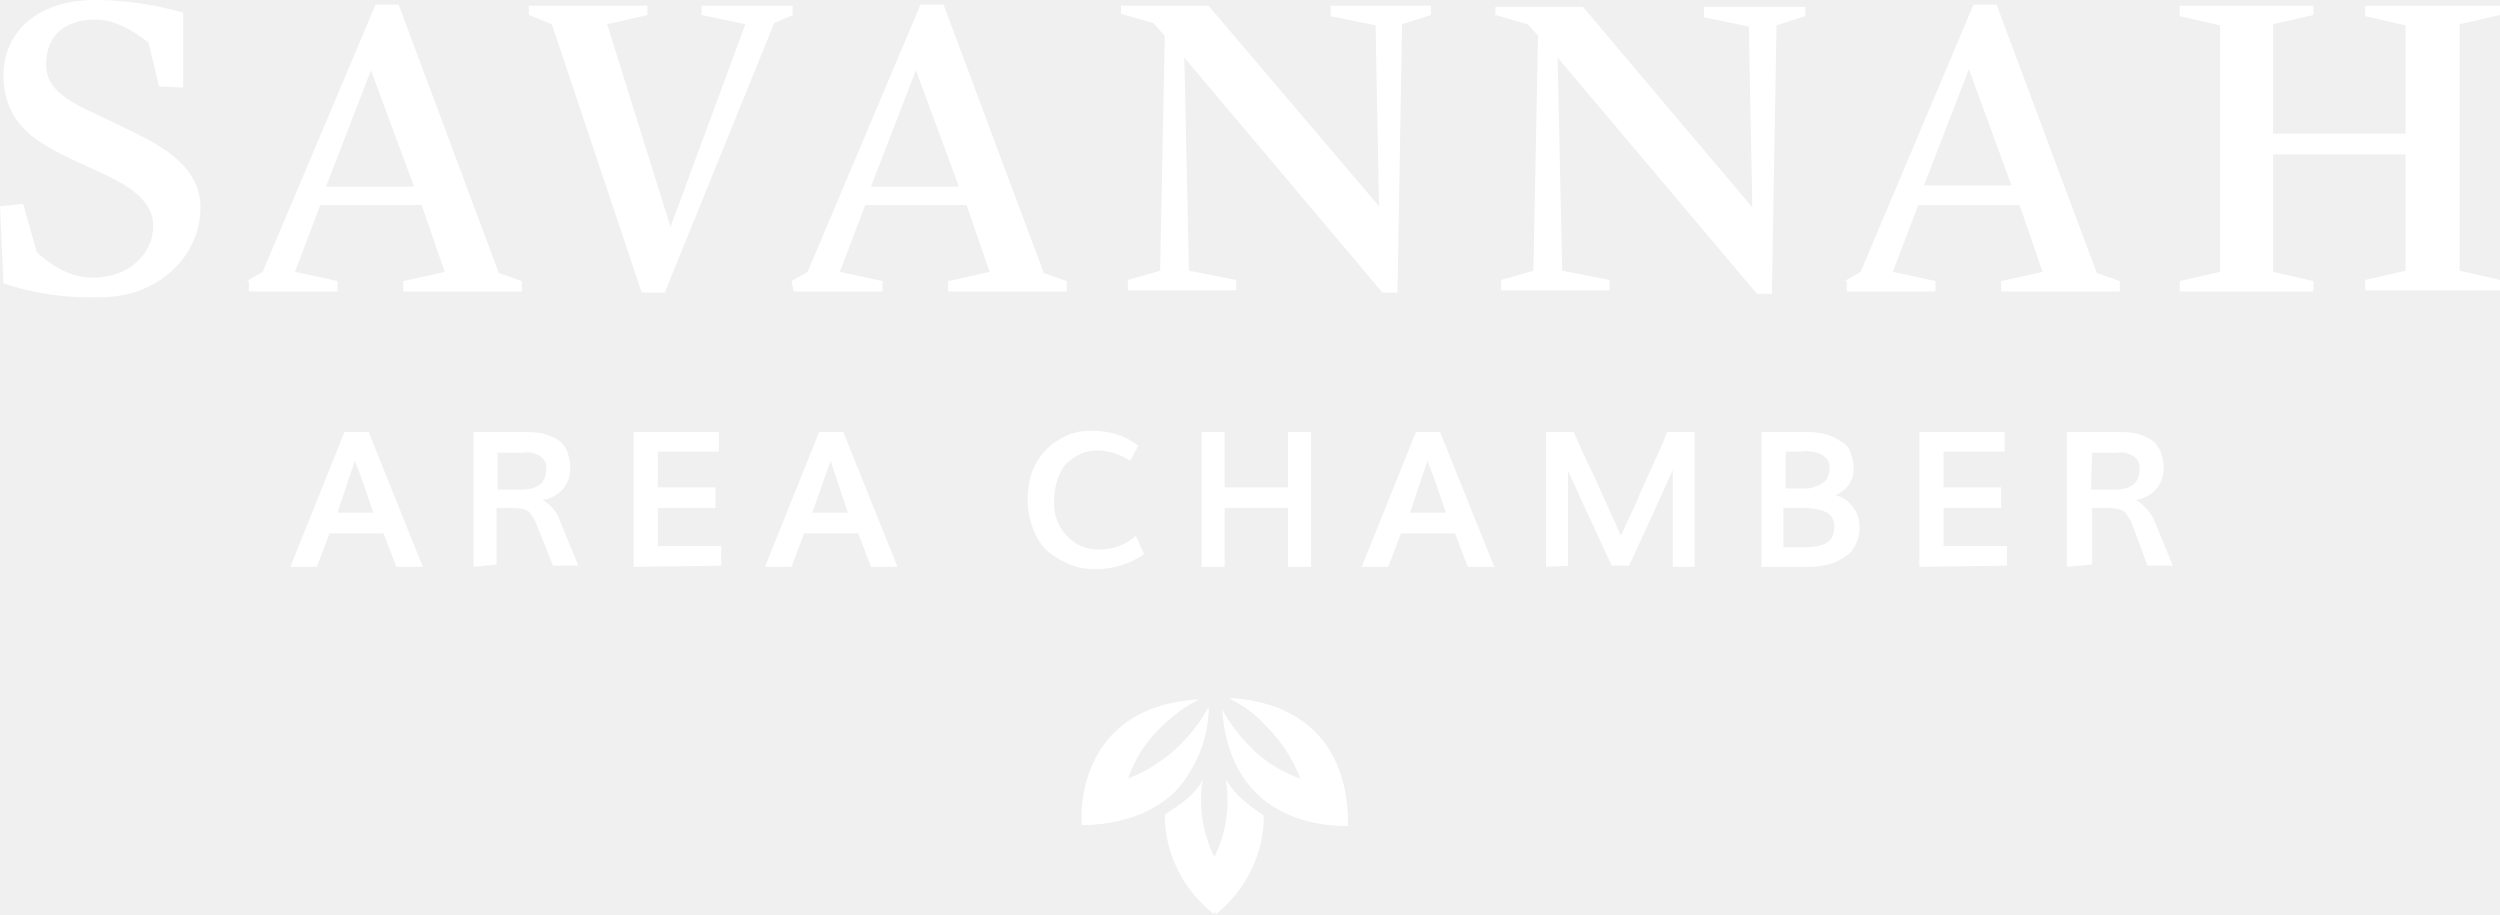
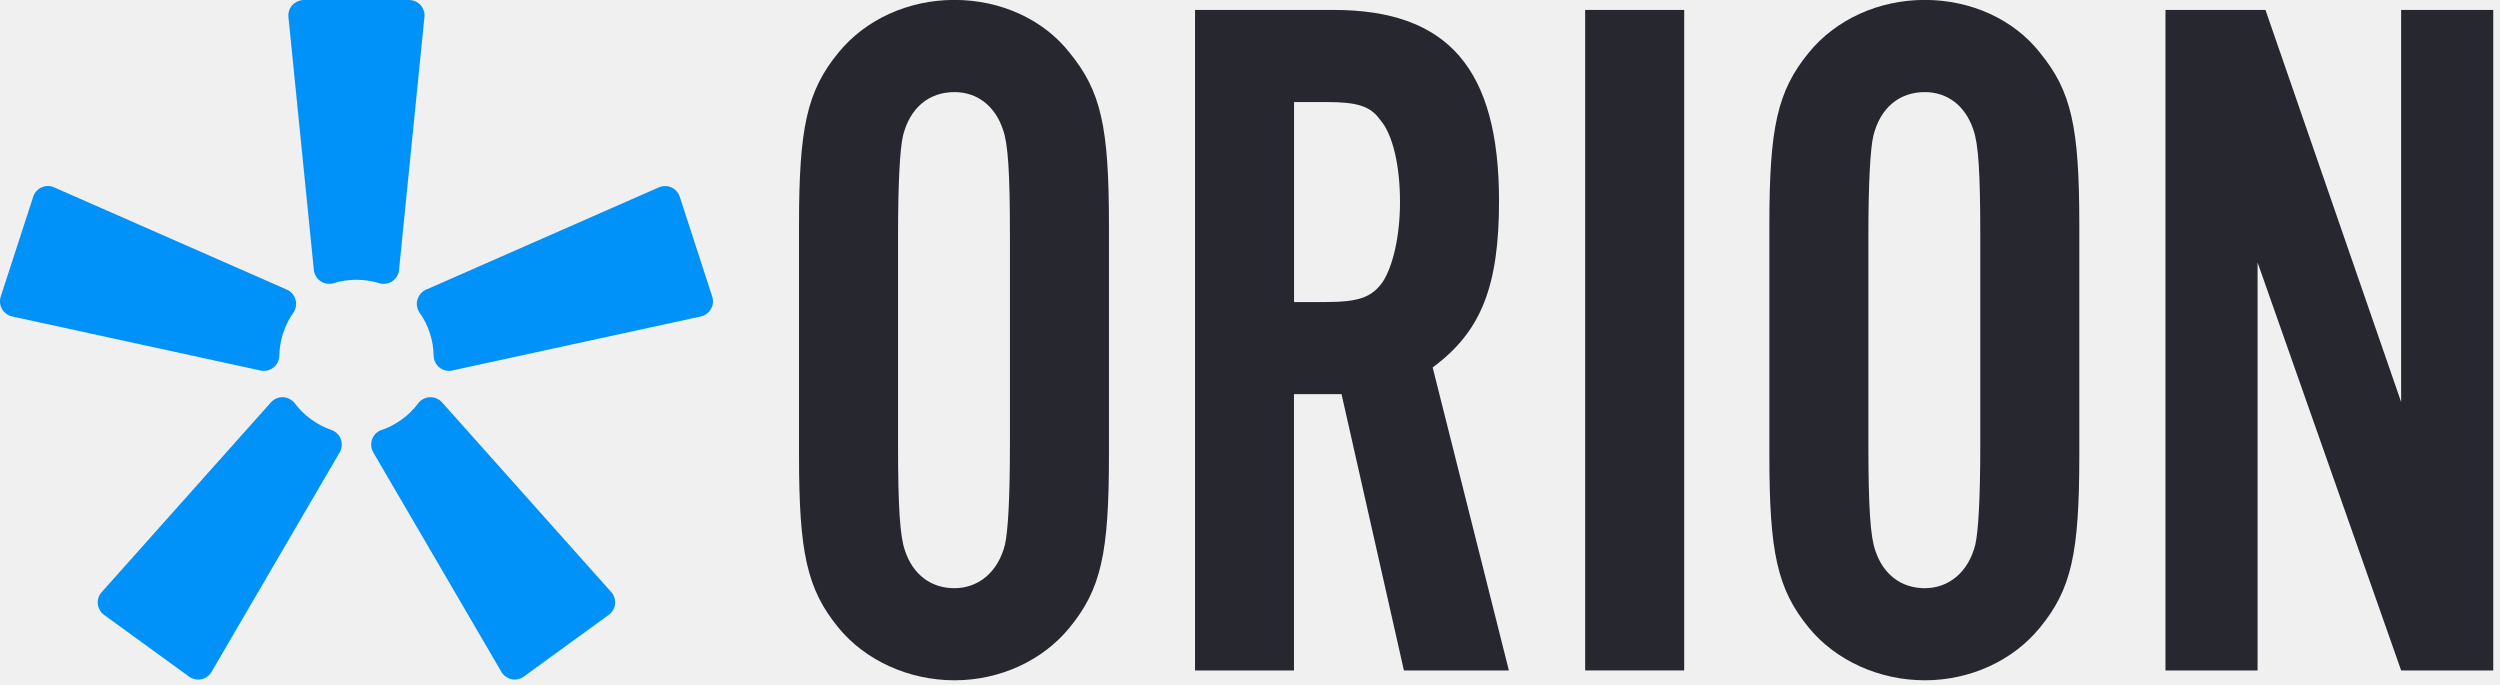
- <svg xmlns="http://www.w3.org/2000/svg" version="1.1" id="Layer_1" x="0px" y="0px" width="217px" height="79.4px" viewBox="0 0 217 79.4" style="enable-background:new 0 0 217 79.4;" xml:space="preserve">
-   <style type="text/css">
- 	.st0{fill:#FFFFFF;}
- </style>
-   <path class="st0" d="M15.9,1.1v6.5l-2.1-0.1l-0.9-3.8c-0.7-0.5-2.5-2-4.6-2C5.5,1.7,4,3.2,4,5.6c0,2.7,3,3.6,6,5.1  c2.6,1.3,7.4,3.1,7.4,7.3c0,4.2-3.6,7.8-8.7,7.8c-2.8,0.1-5.7-0.3-8.4-1.2L0,17.9l2-0.2l1.2,4.2c0.7,0.6,2.4,2.2,4.9,2.2  c3,0,5.2-2,5.2-4.5c0-2.9-3.7-4.2-6.7-5.6c-2.9-1.4-6.3-2.9-6.3-7.5C0.3,3.1,2.9,0,8.3,0C10.9,0,13.4,0.4,15.9,1.1z" />
-   <path class="st0" d="M21.4,24.4l1.4-0.8l9.8-23.2h2l8.7,23.3l2,0.7v0.9H35v-0.9l3.6-0.8l-2-5.8l-8.8,0l-2.2,5.8l3.7,0.8v0.9h-7.7  V24.4z M35.9,16.1L32.2,6.1l-3.9,10.1H35.9z" />
-   <path class="st0" d="M60.9,1.3V0.5h7.9v0.8L67.2,2l-9.5,23.4h-2L47.9,2.1l-2-0.8V0.5h10.3v0.8l-3.5,0.8l5.5,17.6l6.5-17.6L60.9,1.3z  " />
-   <path class="st0" d="M68.7,24.4l1.4-0.8l9.8-23.2h2l8.7,23.3l2,0.7v0.9H82.3v-0.9l3.6-0.8l-2-5.8l-8.8,0l-2.2,5.8l3.7,0.8v0.9h-7.7  L68.7,24.4z M83.2,16.1L79.5,6.1l-3.9,10.1H83.2z" />
-   <path class="st0" d="M102.8,5l0.4,18.5l4.1,0.8v0.9h-9.4v-0.9l2.8-0.8l0.4-20.4l-1-1.1l-2.8-0.8V0.5h7.6l14.8,17.4l-0.3-15.7  l-3.9-0.8V0.5h8.7v0.8l-2.5,0.8l-0.4,23.3l-1.3,0L102.8,5z" />
-   <path class="st0" d="M135.2,5l0.4,18.5l4.1,0.8v0.9h-9.4v-0.9l2.8-0.8l0.4-20.4l-0.9-1l-2.8-0.8V0.6h7.6L152.1,18l-0.3-15.7  l-3.9-0.8V0.6h8.8v0.8l-2.5,0.8l-0.4,23.3l-1.3,0L135.2,5z" />
-   <path class="st0" d="M160.1,24.4l1.4-0.8l9.8-23.2h2l8.7,23.3l2,0.7v0.9h-10.3v-0.9l3.6-0.8l-2-5.8l-8.8,0l-2.2,5.8l3.7,0.8v0.9  h-7.7V24.4z M174.6,16.1l-3.7-10.1L167,16.1H174.6z" />
-   <path class="st0" d="M197.3,23.6l3.5,0.8v0.9h-11.6v-0.9l3.5-0.8V2.2l-3.5-0.8V0.5h11.6v0.8l-3.5,0.8v9.5h11.5V2.2l-3.5-0.8V0.5H217  v0.8l-3.5,0.8v21.4l3.5,0.8v0.9h-11.7v-0.9l3.5-0.8V13.4h-11.5V23.6z" />
-   <path class="st0" d="M25.2,49.2l4.7-11.7H32l4.7,11.7h-2.3l-1.1-2.9h-4.7l-1.1,2.9L25.2,49.2z M29.3,44.5h3.1  c-0.6-1.8-1.1-3.3-1.6-4.5L29.3,44.5z" />
-   <path class="st0" d="M41.1,49.2V37.5h4.2c0.6,0,1.1,0,1.7,0.1c0.4,0.1,0.9,0.3,1.3,0.5c0.4,0.2,0.7,0.6,0.9,1c0.2,0.5,0.3,1,0.3,1.6  c0,0.6-0.2,1.2-0.6,1.7c-0.4,0.5-1.1,0.9-1.8,1c0.7,0.4,1.3,1.1,1.5,1.8l1.6,3.9H48l-1.4-3.5c-0.1-0.4-0.4-0.8-0.7-1.2  c-0.3-0.2-0.8-0.3-1.2-0.3h-1.6v4.9L41.1,49.2z M43.2,42.5h2c1.5,0,2.2-0.6,2.2-1.7c0.1-0.5-0.1-0.9-0.5-1.2c-0.5-0.3-1-0.4-1.5-0.3  h-2.2L43.2,42.5z" />
-   <path class="st0" d="M55,49.2V37.5h7.4v1.7h-5.3v3.1h5v1.8h-5v3.3h5.5v1.7L55,49.2z" />
-   <path class="st0" d="M66.4,49.2l4.7-11.7h2.1l4.7,11.7h-2.3l-1.1-2.9h-4.7l-1.1,2.9L66.4,49.2z M70.5,44.5h3.1  c-0.6-1.8-1.1-3.3-1.5-4.5L70.5,44.5z" />
-   <path class="st0" d="M95.1,49.4c-0.8,0-1.5-0.1-2.2-0.4c-0.7-0.3-1.3-0.6-1.9-1.1c-0.6-0.5-1-1.2-1.3-1.9c-0.3-0.8-0.5-1.7-0.5-2.6  c0-0.7,0.1-1.5,0.3-2.2c0.2-0.6,0.5-1.2,0.9-1.7c0.4-0.5,0.8-0.9,1.3-1.2c0.5-0.3,1-0.6,1.5-0.7c0.5-0.2,1.1-0.2,1.7-0.2  c1.4,0,2.8,0.4,3.9,1.3L98.1,40c-0.9-0.6-1.9-0.9-2.9-0.9c-0.5,0-1,0.1-1.4,0.3c-0.4,0.2-0.9,0.5-1.2,0.8c-0.4,0.4-0.6,0.9-0.8,1.4  c-0.2,0.6-0.3,1.2-0.3,1.8c-0.1,1.1,0.3,2.3,1.1,3.1c0.7,0.8,1.7,1.2,2.8,1.2c1.2,0,2.3-0.4,3.2-1.2l0.7,1.6  C98,49,96.6,49.4,95.1,49.4z" />
-   <path class="st0" d="M104.3,49.2V37.5h2v4.8h5.5v-4.8h2v11.7h-2v-5.1h-5.5v5.1L104.3,49.2z" />
-   <path class="st0" d="M118.2,49.2l4.7-11.7h2.1l4.7,11.7h-2.3l-1.1-2.9h-4.7l-1.1,2.9H118.2z M122.4,44.5h3.1  c-0.6-1.8-1.1-3.3-1.6-4.5L122.4,44.5z" />
-   <path class="st0" d="M134.2,49.2V37.5h2.4c0.2,0.4,0.7,1.7,1.8,3.9c1,2.2,1.8,4,2.3,5.1c0.4-0.9,0.8-1.8,1.3-2.8  c0.4-1,0.9-2.1,1.5-3.4c0.6-1.3,1-2.2,1.2-2.8h2.4v11.7h-1.9v-8.4c-0.3,0.6-1.5,3.4-3.8,8.3h-1.5c-0.3-0.6-0.7-1.5-1.2-2.6  c-0.5-1.1-1-2.1-1.4-3c-0.4-0.9-0.8-1.8-1.2-2.6v8.2L134.2,49.2z" />
-   <path class="st0" d="M152.9,49.2V37.5h3.2c0.3,0,0.6,0,0.9,0c0.3,0,0.6,0,0.9,0.1c0.3,0,0.6,0.1,0.9,0.2c0.3,0.1,0.5,0.2,0.8,0.4  c0.2,0.1,0.5,0.3,0.7,0.5c0.2,0.2,0.3,0.5,0.4,0.8c0.1,0.3,0.2,0.7,0.2,1c0.1,1.1-0.6,2.1-1.6,2.5c0.6,0.1,1.2,0.5,1.6,1.1  c0.4,0.5,0.5,1.2,0.5,1.8c0,0.4-0.1,0.9-0.3,1.3c-0.2,0.4-0.4,0.8-0.8,1c-0.4,0.3-0.9,0.6-1.3,0.7c-0.6,0.2-1.3,0.3-1.9,0.3  L152.9,49.2z M154.9,42.4h1.7c0.3,0,0.5,0,0.8-0.1c0.2-0.1,0.4-0.1,0.7-0.3c0.2-0.1,0.4-0.3,0.5-0.5c0.1-0.2,0.2-0.5,0.2-0.8  c0.1-0.5-0.2-0.9-0.6-1.2c-0.6-0.3-1.2-0.4-1.9-0.3h-1.3V42.4z M154.9,47.5h1.8c1.6,0,2.5-0.5,2.5-1.6c0.1-0.5-0.1-1.1-0.6-1.4  c-0.6-0.3-1.3-0.4-2-0.4h-1.8V47.5z" />
-   <path class="st0" d="M166.6,49.2V37.5h7.4v1.7h-5.3v3.1h5v1.8h-5v3.3h5.5v1.7L166.6,49.2z" />
-   <path class="st0" d="M179.4,49.2V37.5h4.2c0.6,0,1.1,0,1.7,0.1c0.5,0.1,0.9,0.3,1.3,0.5c0.4,0.2,0.7,0.6,0.9,1  c0.2,0.5,0.3,1,0.3,1.6c0,0.6-0.2,1.2-0.6,1.7c-0.4,0.5-1.1,0.9-1.8,1c0.7,0.4,1.3,1.1,1.6,1.8l1.6,3.9h-2.2l-1.3-3.5  c-0.1-0.4-0.4-0.8-0.7-1.2c-0.3-0.2-0.8-0.3-1.2-0.3h-1.6v4.9L179.4,49.2z M181.5,42.5h2c1.5,0,2.2-0.6,2.2-1.7  c0.1-0.5-0.1-0.9-0.5-1.2c-0.5-0.3-1-0.4-1.5-0.3h-2.1L181.5,42.5z" />
-   <path class="st0" d="M106.4,67.7c0.4,2.3,0,4.7-1,6.7c-1-2.1-1.4-4.4-1-6.7c-0.8,1.4-1.9,2.1-3.3,3c0,3.4,1.6,6.5,4.2,8.6  c2.6-2.1,4.2-5.3,4.2-8.6C108.4,69.9,107.3,69.1,106.4,67.7z" />
-   <path class="st0" d="M102.5,64.6c-1.3,1.3-2.8,2.3-4.6,3c0.6-1.7,1.6-3.3,2.9-4.5c1-1,2.1-1.8,3.3-2.4c-1.7,0.1-5,0.5-7.4,2.9  c-2.8,2.8-2.9,6.7-2.8,8c1.4,0,5.3-0.2,8.1-2.9c1.8-2,2.9-4.6,2.9-7.3C104.3,62.5,103.5,63.6,102.5,64.6z" />
-   <path class="st0" d="M102.5,64.6c-1.3,1.3-2.8,2.3-4.6,3l-4,4c1.4,0,5.3-0.2,8.1-2.9c1.8-2,2.9-4.6,2.9-7.3  C104.3,62.5,103.5,63.6,102.5,64.6z" />
-   <path class="st0" d="M114.1,63.5c-2.4-2.4-5.7-2.8-7.4-2.9c1.2,0.6,2.3,1.4,3.2,2.4c1.3,1.3,2.3,2.8,3,4.6c-1.7-0.6-3.3-1.6-4.5-2.9  c-0.9-0.9-1.7-2-2.3-3.1c0.1,1.8,0.6,4.9,2.9,7.2c2.8,2.8,6.7,2.9,8,2.9C117,70.2,116.9,66.2,114.1,63.5z" />
-   <path class="st0" d="M114.1,63.5c-2.4-2.4-5.7-2.8-7.4-2.9c1.2,0.6,2.3,1.4,3.2,2.4c1.3,1.3,2.3,2.8,3,4.6l4.1,4  C117,70.2,116.9,66.2,114.1,63.5z" />
-   <path class="st0" d="M105.5,74.5c1-2.1,1.4-4.4,1-6.7c0.8,1.4,1.9,2.1,3.2,3c0,3.4-1.6,6.5-4.2,8.6L105.5,74.5z" />
+ <svg xmlns="http://www.w3.org/2000/svg" width="307" height="84" viewBox="0 0 307 84" fill="none">
+   <g clip-path="url(#clip0_1549_44449)">
+     <path d="M45.84 55.55C45.56 55.09 45.5 54.44 45.7 53.93C45.88 53.42 46.34 52.96 46.86 52.8C48.62 52.21 50.25 51.02 51.35 49.53C51.67 49.09 52.24 48.79 52.79 48.78C53.33 48.75 53.93 49 54.28 49.41L75.06 72.71C75.41 73.09 75.59 73.66 75.53 74.17C75.48 74.68 75.18 75.21 74.76 75.5L64.32 83.08C63.91 83.39 63.32 83.52 62.82 83.4C62.31 83.3 61.82 82.95 61.57 82.5L45.83 55.54L45.84 55.55Z" fill="#0091F9" />
+     <path d="M55.55 45.5C55.02 45.63 54.39 45.48 53.97 45.13C53.54 44.8 53.25 44.22 53.25 43.68C53.23 41.83 52.61 39.91 51.53 38.4C51.21 37.96 51.1 37.32 51.26 36.8C51.4 36.27 51.82 35.78 52.32 35.57L80.9 23.01C81.37 22.8 81.97 22.8 82.44 23.01C82.91 23.21 83.32 23.66 83.47 24.15L87.46 36.42C87.63 36.91 87.56 37.51 87.3 37.95C87.05 38.4 86.56 38.76 86.06 38.86L55.55 45.49V45.5Z" fill="#0091F9" />
+     <path d="M35.231 35.57C35.731 35.78 36.161 36.27 36.291 36.8C36.451 37.32 36.341 37.96 36.021 38.4C34.951 39.91 34.321 41.83 34.301 43.68C34.301 44.22 34.011 44.81 33.581 45.13C33.161 45.48 32.531 45.62 32.001 45.5L1.491 38.86C0.991 38.76 0.501 38.4 0.251 37.95C-0.009 37.51 -0.079 36.91 0.091 36.42L4.081 24.15C4.231 23.66 4.641 23.21 5.111 23.01C5.581 22.79 6.181 22.79 6.651 23.01L35.231 35.57Z" fill="#0091F9" />
+     <path d="M49.001 33.15C48.961 33.69 48.621 34.25 48.161 34.54C47.711 34.85 47.071 34.94 46.551 34.77C44.781 34.22 42.761 34.22 40.991 34.77C40.471 34.94 39.831 34.85 39.381 34.54C38.921 34.25 38.591 33.69 38.541 33.15L35.421 2.09C35.361 1.58 35.551 1 35.901 0.63C36.261 0.24 36.811 0 37.331 0H50.231C50.741 0 51.301 0.24 51.641 0.62C51.991 1 52.181 1.57 52.121 2.08L49.001 33.14V33.15Z" fill="#0091F9" />
+     <path d="M33.271 49.41C33.621 49 34.221 48.74 34.761 48.78C35.301 48.79 35.881 49.09 36.201 49.53C37.311 51.02 38.941 52.2 40.691 52.8C41.211 52.97 41.671 53.42 41.851 53.93C42.051 54.44 41.991 55.08 41.711 55.55L25.971 82.51C25.721 82.96 25.231 83.31 24.721 83.41C24.221 83.52 23.631 83.4 23.221 83.09L12.781 75.51C12.361 75.21 12.061 74.69 12.011 74.18C11.951 73.67 12.131 73.09 12.481 72.72L33.261 49.42L33.271 49.41Z" fill="#0091F9" />
+     <path d="M136.179 55.94C136.179 67.98 135.209 72.36 131.319 77.1C128.039 81.11 122.809 83.54 117.209 83.54C111.609 83.54 106.269 81.11 102.979 77.1C99.089 72.36 98.119 67.86 98.119 55.94V27.6C98.119 15.68 99.089 11.18 102.979 6.44C106.259 2.43 111.489 -0.01 117.209 -0.01C122.929 -0.01 128.149 2.42 131.319 6.44C135.209 11.18 136.179 15.56 136.179 27.6V55.93V55.94ZM110.279 54.6C110.279 62.26 110.519 65.91 111.129 67.61C112.099 70.53 114.289 72.23 117.209 72.23C120.129 72.23 122.559 70.28 123.409 66.88C123.769 65.3 124.019 61.41 124.019 54.6V28.94C124.019 21.04 123.779 17.63 123.169 15.93C122.199 13.01 120.009 11.31 117.209 11.31C114.049 11.31 111.739 13.26 110.889 16.66C110.519 18.24 110.279 22.37 110.279 28.94V54.6Z" fill="#272730" />
+     <path d="M158.91 82.33H146.75V1.22H163.77C177.88 1.22 184.08 8.52 184.08 24.69C184.08 35.15 181.89 40.74 175.93 45.12L185.29 82.33H172.4L164.74 48.4H158.9V82.33H158.91ZM162.8 37.09C166.93 37.09 168.52 36.48 169.85 34.54C171.07 32.59 171.92 28.95 171.92 24.81C171.92 20.43 171.07 16.54 169.49 14.72C168.27 13.02 166.69 12.53 162.8 12.53H158.91V37.09H162.8Z" fill="#272730" />
+     <path d="M206.818 82.33H194.658V1.22H206.818V82.33Z" fill="#272730" />
+     <path d="M255.339 55.94C255.339 67.98 254.369 72.36 250.479 77.1C247.199 81.11 241.969 83.54 236.369 83.54C230.769 83.54 225.429 81.11 222.139 77.1C218.249 72.36 217.279 67.86 217.279 55.94V27.6C217.279 15.68 218.249 11.18 222.139 6.44C225.419 2.43 230.649 -0.01 236.369 -0.01C242.089 -0.01 247.309 2.42 250.479 6.44C254.369 11.18 255.339 15.56 255.339 27.6V55.93V55.94ZM229.439 54.6C229.439 62.26 229.679 65.91 230.289 67.61C231.259 70.53 233.449 72.23 236.369 72.23C239.289 72.23 241.719 70.28 242.569 66.88C242.929 65.3 243.179 61.41 243.179 54.6V28.94C243.179 21.04 242.939 17.63 242.329 15.93C241.359 13.01 239.169 11.31 236.369 11.31C233.209 11.31 230.899 13.26 230.049 16.66C229.679 18.24 229.439 22.37 229.439 28.94V54.6Z" fill="#272730" />
+     <path d="M294.86 82.33L277.23 32.23V82.33H265.92V1.22H278.2L294.86 49.37V1.22H306.17V82.33H294.86Z" fill="#272730" />
+   </g>
+   <defs>
+     <clipPath id="clip0_1549_44449">
+       <rect width="306.17" height="83.54" fill="white" />
+     </clipPath>
+   </defs>
</svg>
